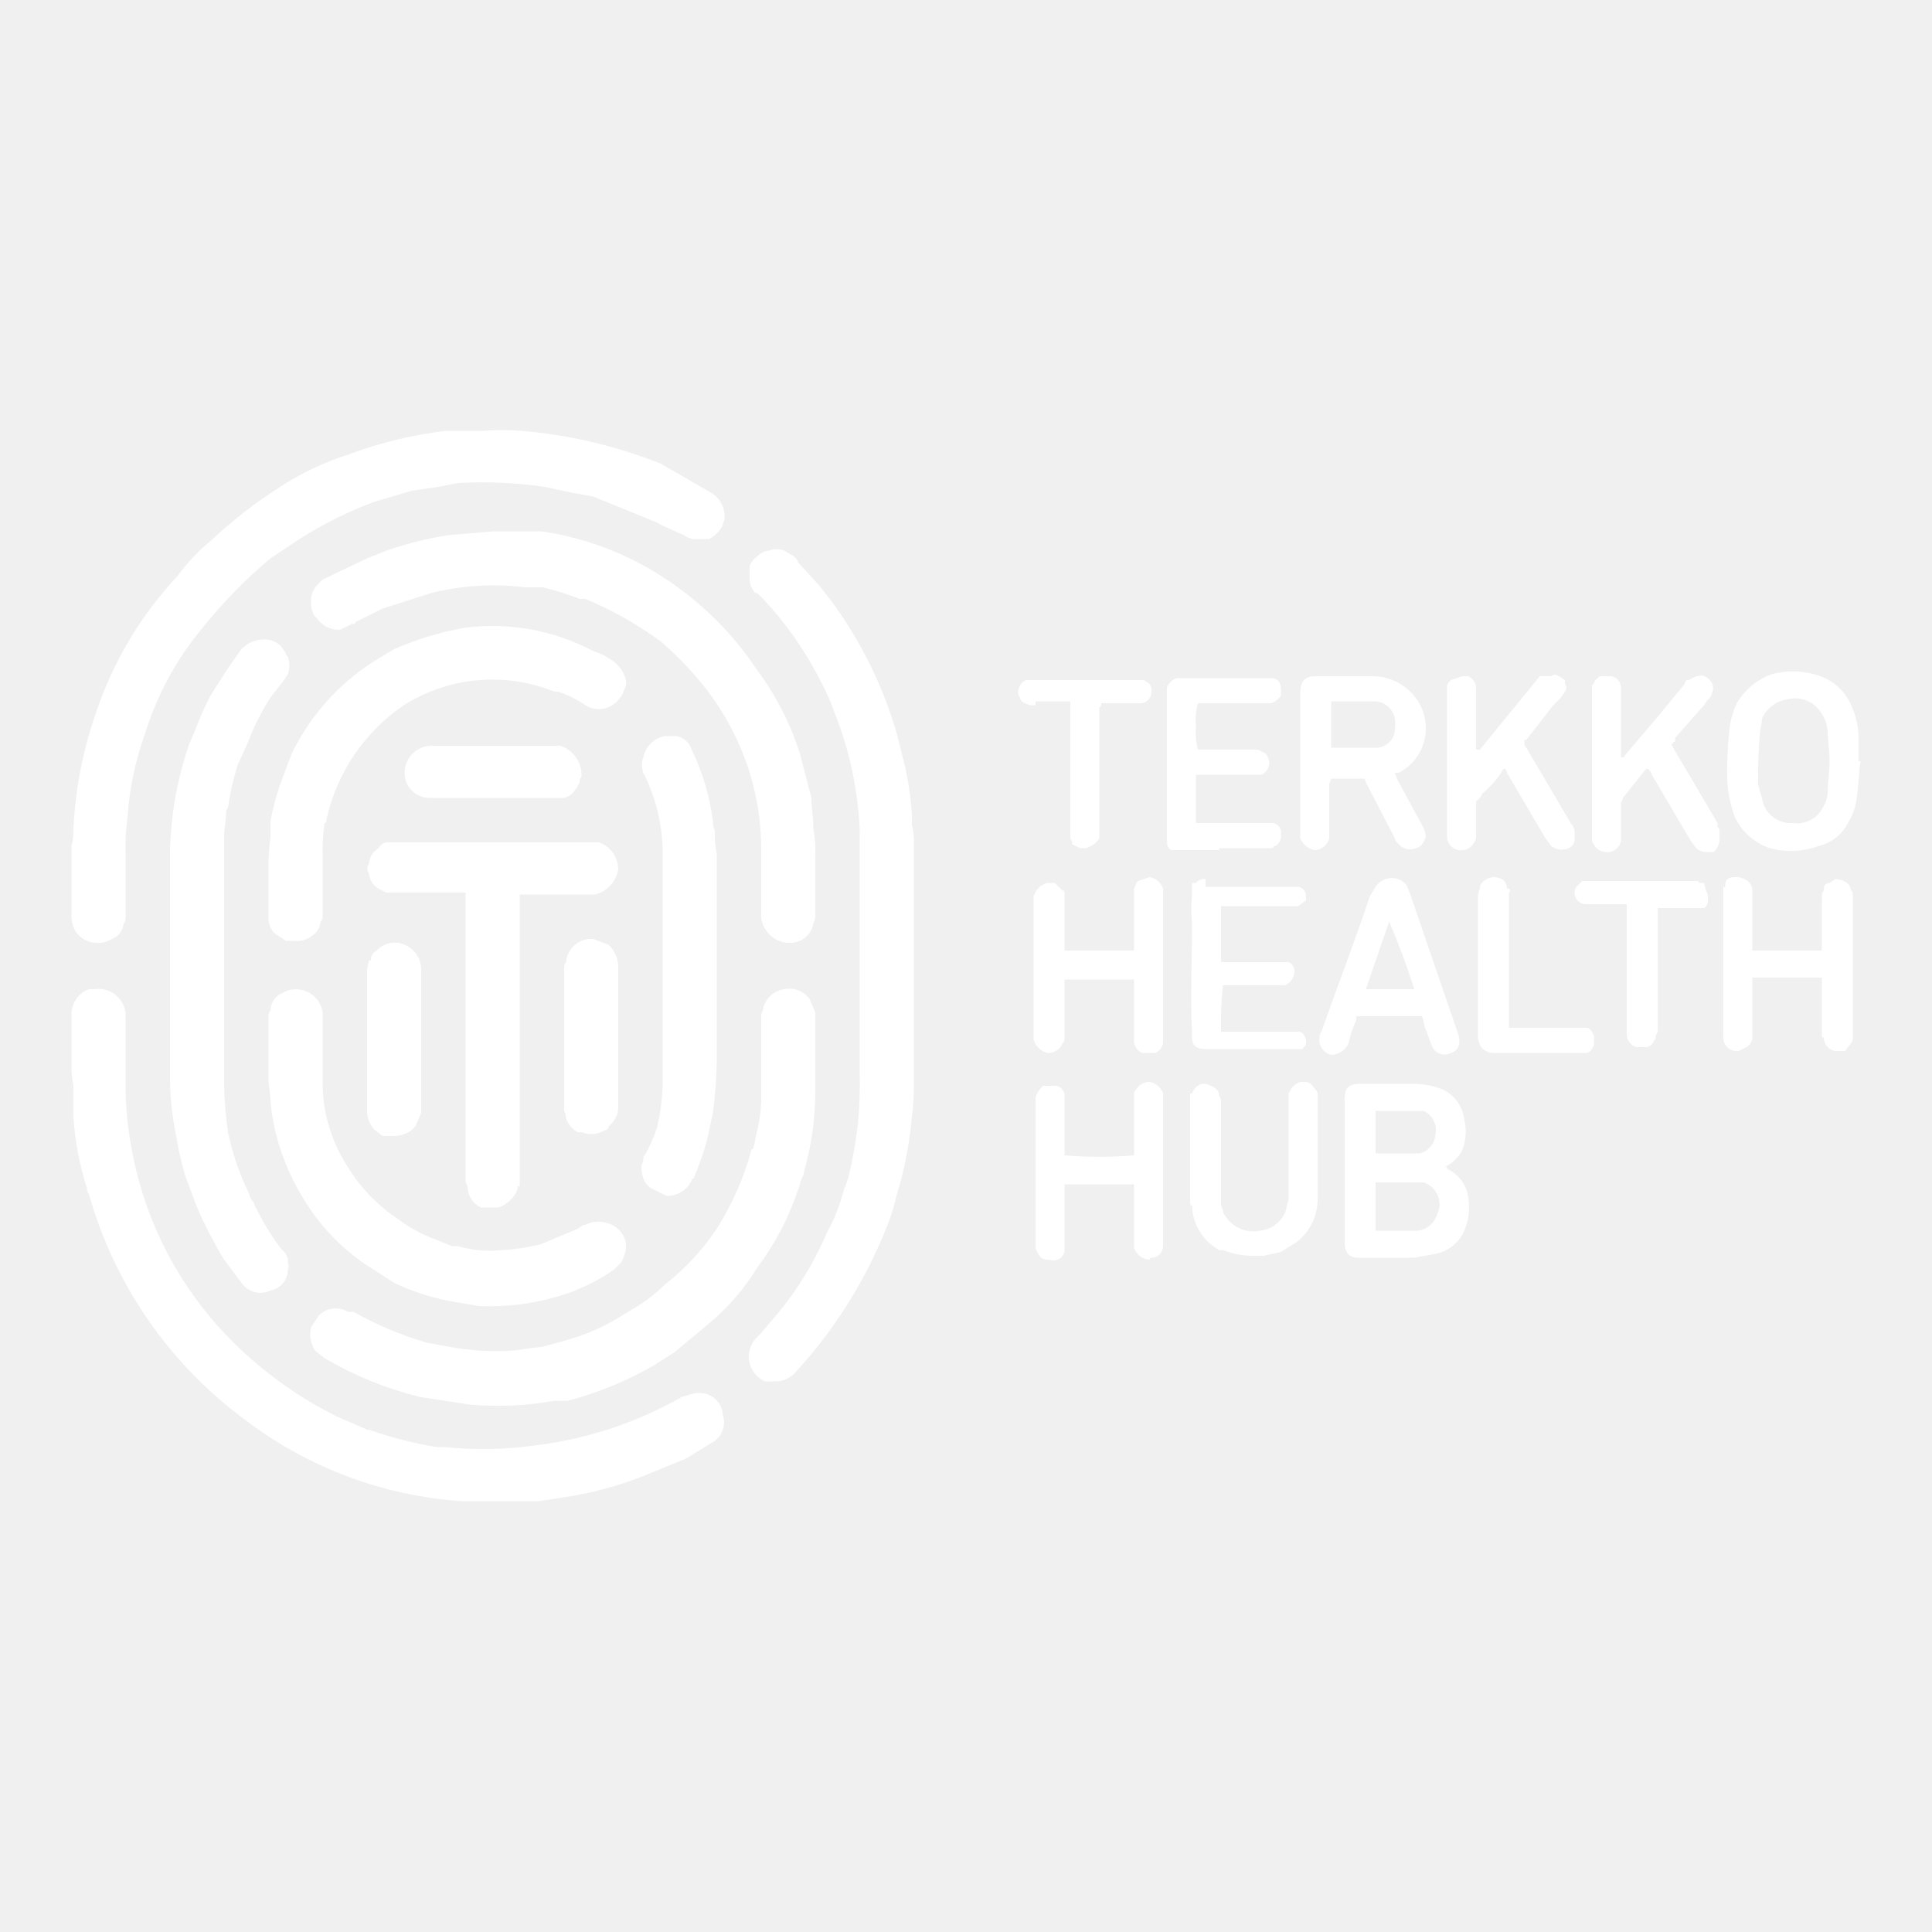
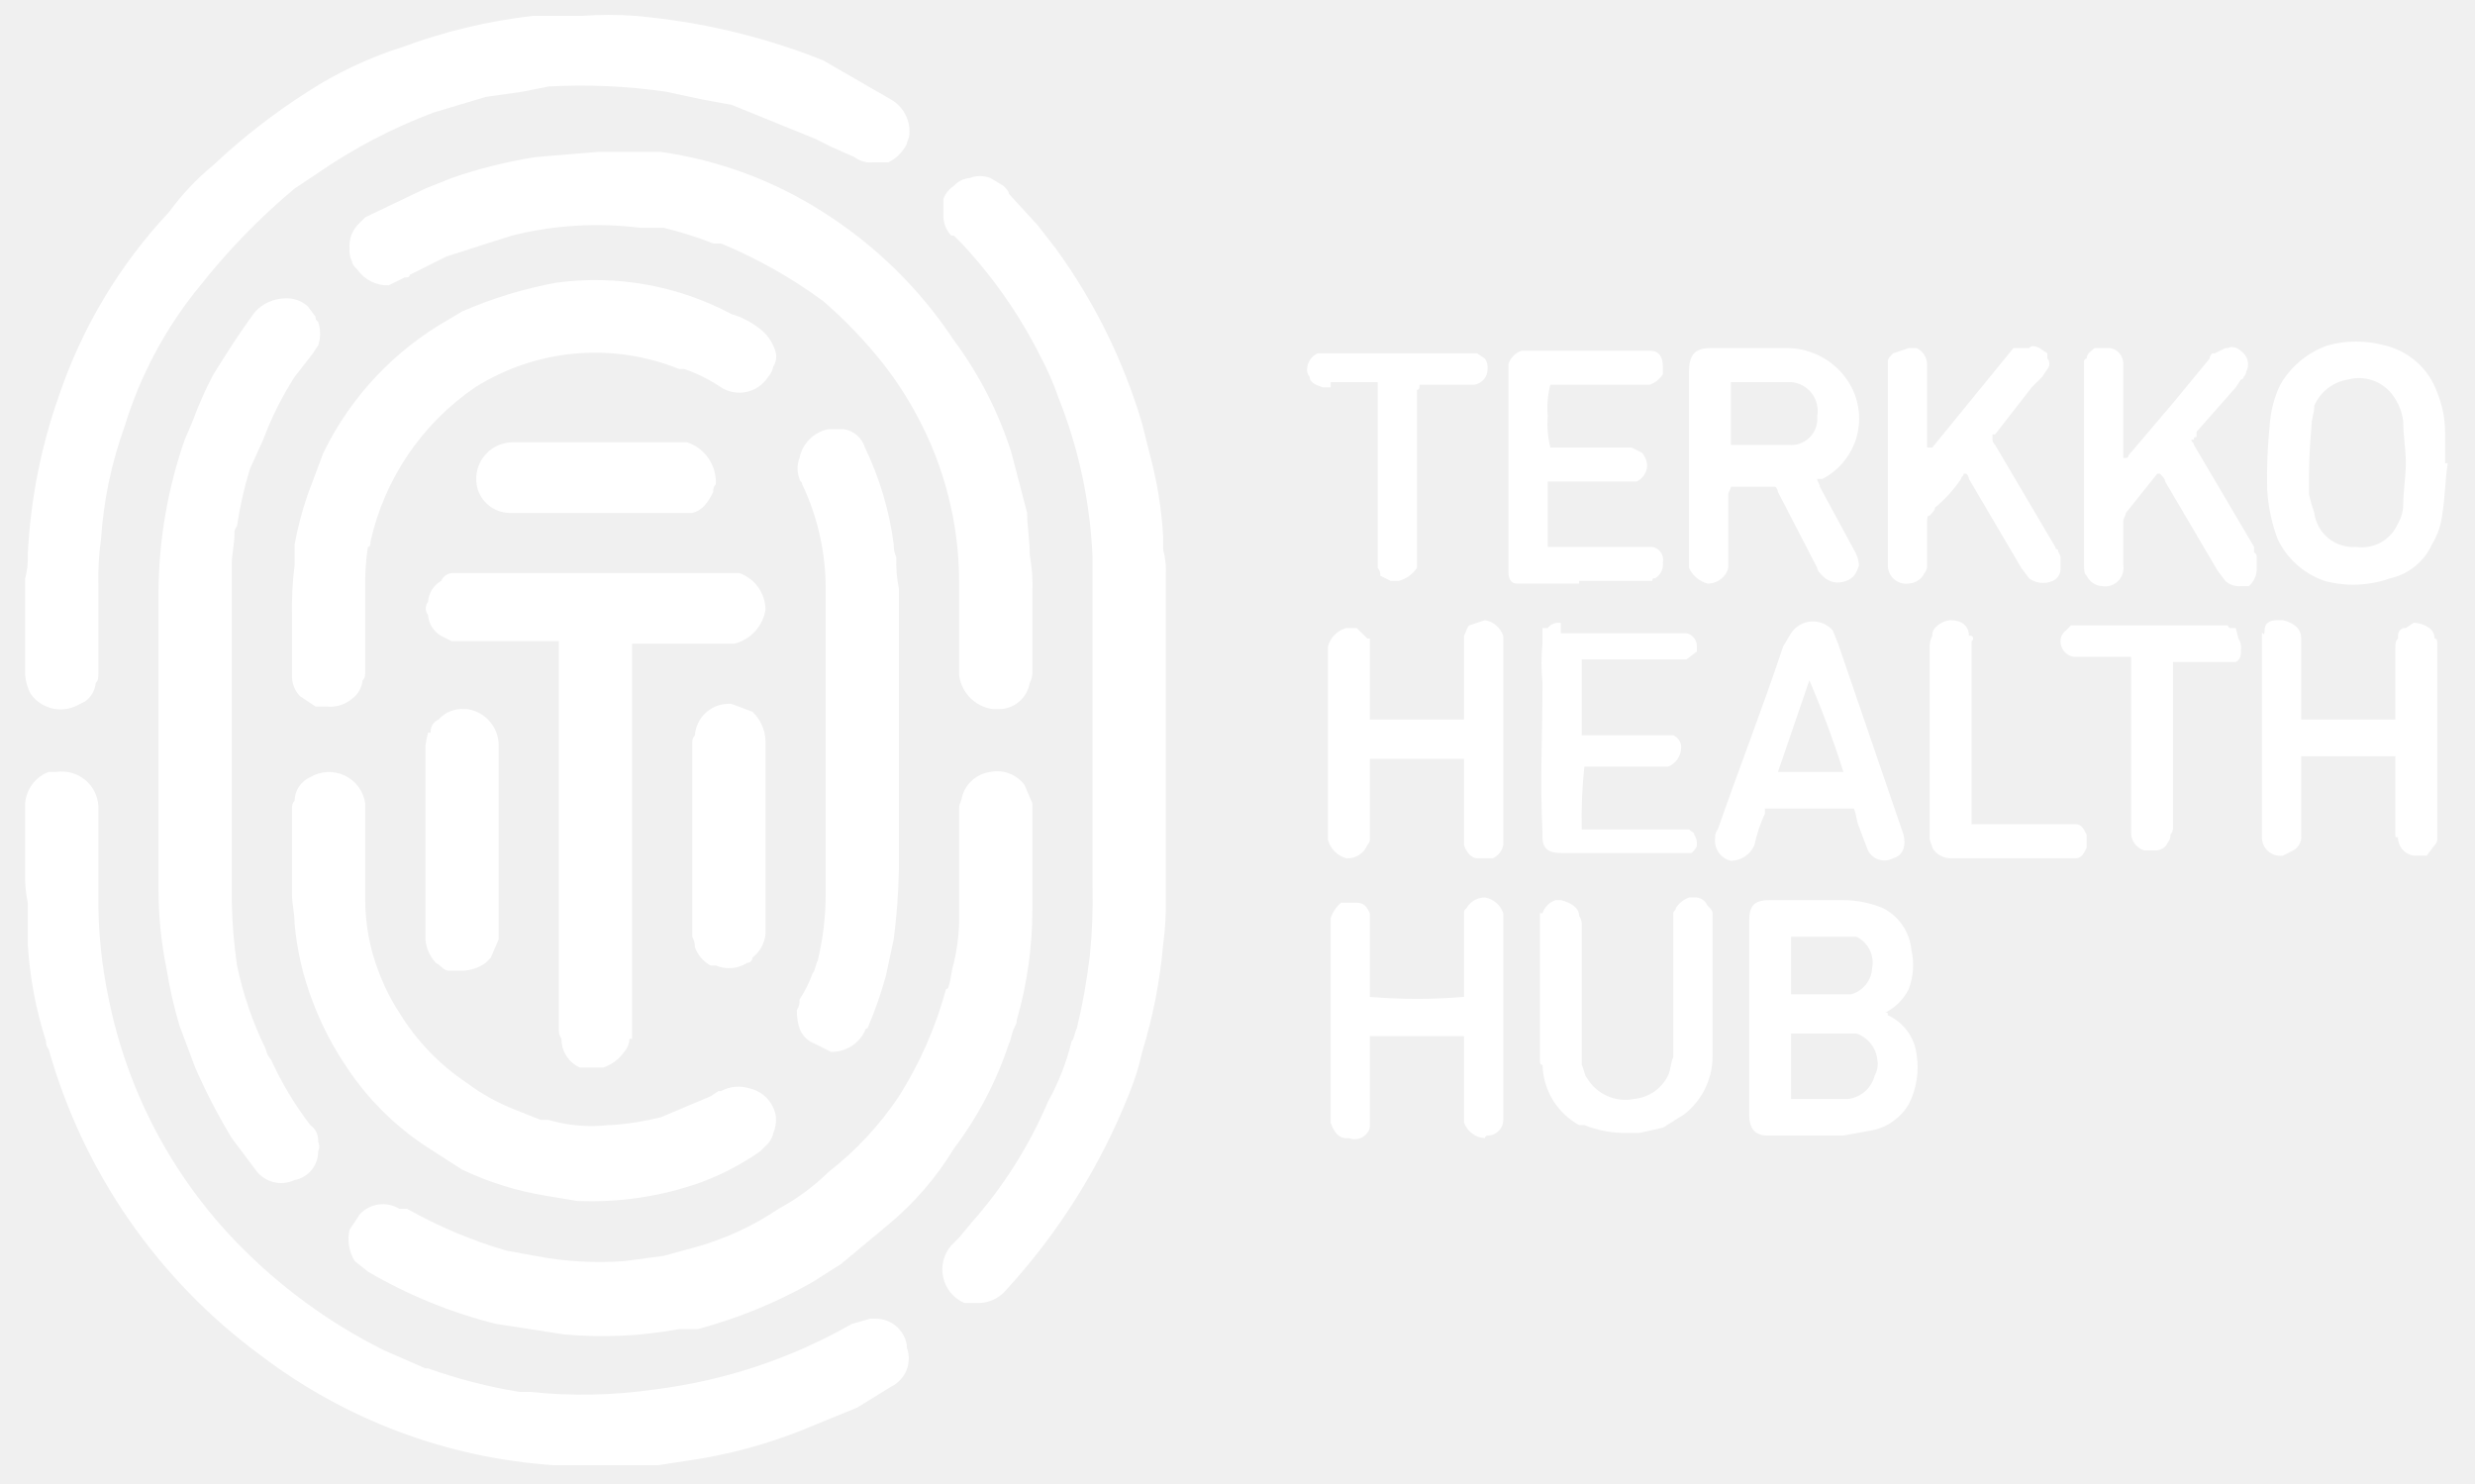
- <svg xmlns="http://www.w3.org/2000/svg" id="Layer_1" data-name="Layer 1" viewBox="0 0 100 100">
+ <svg xmlns="http://www.w3.org/2000/svg" id="Layer_1" data-name="Layer 1" viewBox="2.739 21.694 94.605 56.695">
  <defs>
    <style>.cls-1{fill:#fff;}</style>
  </defs>
  <path class="cls-1" d="M47.3,56V43.7a3.1,3.1,0,0,0-.1-1v-.5a15.4,15.4,0,0,0-.5-3.1l-.3-1.2a22,22,0,0,0-3.3-6.7l-.7-.9-1.1-1.2c0-.1-.1-.2-.2-.3l-.5-.3a1.1,1.1,0,0,0-.8,0,.9.9,0,0,0-.6.3,1,1,0,0,0-.4.5h0V30a1.1,1.1,0,0,0,.3.7h.1l.3.3h0a18.4,18.4,0,0,1,3,4.3,11.1,11.1,0,0,1,.7,1.6,18.5,18.5,0,0,1,1.3,6.1V55.6a21.7,21.7,0,0,1-.1,2.6,23.3,23.3,0,0,1-.5,2.8c-.1.2-.1.4-.2.5a9.2,9.2,0,0,1-.9,2.3,17,17,0,0,1-2.9,4.6l-.5.6-.3.3a1.4,1.4,0,0,0,.5,2.2h.6a1.4,1.4,0,0,0,1-.5,24.4,24.4,0,0,0,4.7-7.5,9.8,9.8,0,0,0,.5-1.6,19.8,19.8,0,0,0,.8-4.1A11.5,11.5,0,0,0,47.3,56Z" />
  <path class="cls-1" d="M19,65.5l1.4.9a11.9,11.9,0,0,0,3.2,1l1.2.2a12.5,12.5,0,0,0,4.7-.7,10.1,10.1,0,0,0,2.3-1.2l.2-.2a.9.9,0,0,0,.3-.5,1.3,1.3,0,0,0,.1-.6,1.3,1.3,0,0,0-1-1.1,1.4,1.4,0,0,0-1.1.1h-.1l-.3.2-1.9.8a10.8,10.8,0,0,1-1.9.3H26a5.8,5.8,0,0,1-2.3-.2h-.3l-1-.4a7.7,7.7,0,0,1-1.8-1A8.7,8.7,0,0,1,18,60.4a8,8,0,0,1-.8-1.6,7.6,7.6,0,0,1-.5-2.7V52.4a1.4,1.4,0,0,0-2.1-1,1,1,0,0,0-.6.9.4.4,0,0,0-.1.3v3.3c0,.3.1.7.1,1.1a10.9,10.9,0,0,0,.7,3A11.9,11.9,0,0,0,16,62.5,10.7,10.7,0,0,0,19,65.5Z" />
  <path class="cls-1" d="M53.6,36.3h1.8v7.1a.4.4,0,0,1,.1.3h0l.4.2h.3a1.2,1.2,0,0,0,.7-.5v-.4h0V36.6h0c.1,0,.1-.1.1-.2h2.1a.6.6,0,0,0,.5-.6.6.6,0,0,0-.1-.4l-.3-.2H53.1a.7.7,0,0,0-.4.6.4.4,0,0,0,.1.3c0,.2.2.3.5.4h.3Z" />
  <path class="cls-1" d="M37.4,73.1a1.2,1.2,0,0,0-1.2-1H36l-.7.2a20.2,20.2,0,0,1-7.5,2.5,19.3,19.3,0,0,1-4.8.1h-.4a20,20,0,0,1-3.5-.9H19l-1.6-.7a20.7,20.7,0,0,1-5.6-4.1,18.7,18.7,0,0,1-4.9-9.3,18.1,18.1,0,0,1-.4-4V52.5a1.4,1.4,0,0,0-1.6-1.3H4.6a1.4,1.4,0,0,0-.9,1.2h0V55h0a4.9,4.9,0,0,0,.1,1.2v1.6a15.1,15.1,0,0,0,.7,3.7.4.4,0,0,0,.1.3,21.9,21.9,0,0,0,8.1,11.7,20.8,20.8,0,0,0,11.2,4.2h4l1.3-.2a19.1,19.1,0,0,0,4.1-1.1l2.2-.9,1.3-.8a1.2,1.2,0,0,0,.6-1.5Z" />
  <path class="cls-1" d="M26.8,41.3h2.4c.4-.1.6-.4.8-.8a.4.4,0,0,1,.1-.3A1.6,1.6,0,0,0,29,38.6H22.3A1.4,1.4,0,0,0,21,40.4a1.3,1.3,0,0,0,1.3.9h4.5Z" />
  <path class="cls-1" d="M58.9,45.6c-.1.1-.1.2-.2.4v.2h0v3H55.1V46.1H55l-.4-.4h-.4a1,1,0,0,0-.7.7v.2h0v7.2h0a1,1,0,0,0,.7.7A.8.8,0,0,0,55,54h0a.3.3,0,0,0,.1-.2V50.7h3.6V54c.1.3.3.5.5.5h.6a.7.7,0,0,0,.4-.5V46a.9.9,0,0,0-.7-.6Z" />
  <path class="cls-1" d="M62.4,45.5h-.1a.5.5,0,0,0-.4.2h-.2v.4h0v.2a7.5,7.5,0,0,0,0,1.5c0,1.9-.1,3.8,0,5.7v.2c0,.4.2.6.7.6h5c.1-.1.2-.2.2-.3h0a.6.6,0,0,0-.1-.4c0-.1-.1-.1-.2-.2H63.2a18.5,18.5,0,0,1,.1-2.4h3.2a.8.8,0,0,0,.5-.7h0a.5.5,0,0,0-.3-.5H63.2V46.9h4l.4-.3v-.2h0a.5.5,0,0,0-.4-.5H62.4Z" />
  <path class="cls-1" d="M42.1,42.9c0-.6-.1-1.1-.1-1.6L41.4,39a14.6,14.6,0,0,0-2.2-4.3,16.7,16.7,0,0,0-5-4.9A15.6,15.6,0,0,0,28,27.5H25.6l-2.4.2a18.7,18.7,0,0,0-3.2.8l-1,.4-2.3,1.1-.2.2a1.2,1.2,0,0,0-.4,1,.9.9,0,0,0,.1.5c0,.1.1.2.2.3a1.4,1.4,0,0,0,1.2.6l.6-.3c.1,0,.2,0,.2-.1l1.4-.7,2.5-.8a13.4,13.4,0,0,1,4.9-.3h.9a13.9,13.9,0,0,1,1.9.6h.3a18.7,18.7,0,0,1,3.9,2.2,17.5,17.5,0,0,1,2.3,2.4,13.7,13.7,0,0,1,1.3,2,13.4,13.4,0,0,1,1.6,6.3v3.6a1.5,1.5,0,0,0,1.3,1.3h.2a1.2,1.2,0,0,0,1.2-1,.9.9,0,0,0,.1-.5V45.2h0v-.8A6.6,6.6,0,0,0,42.1,42.9Z" />
  <path class="cls-1" d="M42.2,54.8h0V52.7h0v-.3l-.3-.7a1.3,1.3,0,0,0-1.3-.5,1.3,1.3,0,0,0-1.1,1c0,.1-.1.2-.1.4V57a7.7,7.7,0,0,1-.2,1.5c-.1.3-.1.6-.2.9a.1.1,0,0,1-.1.1h0a15,15,0,0,1-1.8,4.1,12.4,12.4,0,0,1-2.7,2.9,8.5,8.5,0,0,1-1.9,1.4,10.9,10.9,0,0,1-3.3,1.5l-1.1.3-1.5.2a13,13,0,0,1-3.4-.2l-1.1-.2a18,18,0,0,1-3.8-1.6H18a1.2,1.2,0,0,0-1.5.2l-.4.6a1.6,1.6,0,0,0,.2,1.2l.5.4a18.7,18.7,0,0,0,4.9,2l2.6.4a16.3,16.3,0,0,0,4.4-.2h.7a18.5,18.5,0,0,0,4.4-1.8l1.1-.7,1.8-1.5a11.6,11.6,0,0,0,2.5-2.9,13.9,13.9,0,0,0,2.1-4c.1-.2.1-.4.2-.6s.1-.2.1-.3a15.2,15.2,0,0,0,.6-4.2V54.8Z" />
  <path class="cls-1" d="M8.8,55.8a15,15,0,0,0,.3,2.9,17.4,17.4,0,0,0,.5,2.2l.6,1.6a22.9,22.9,0,0,0,1.4,2.7l.9,1.2a1.2,1.2,0,0,0,1.5.4,1.1,1.1,0,0,0,.9-1.1c.1-.2,0-.3,0-.4a.7.7,0,0,0-.3-.6,12.8,12.8,0,0,1-1.5-2.5.8.8,0,0,1-.2-.4,13.5,13.5,0,0,1-1.1-3.2,19.4,19.4,0,0,1-.2-2.4v-13c0-.3.1-.7.1-1.1a.4.4,0,0,1,.1-.3,14.2,14.2,0,0,1,.5-2.2h0l.5-1.1A12.7,12.7,0,0,1,14,36.1h0l.7-.9.2-.3a1.4,1.4,0,0,0,0-.9c-.1-.1-.1-.1-.1-.2l-.3-.4a1.2,1.2,0,0,0-.9-.3,1.6,1.6,0,0,0-1.1.5c-.6.8-1.1,1.6-1.6,2.4a14.2,14.2,0,0,0-.8,1.8l-.3.7a18,18,0,0,0-1,5.7V55.8Z" />
  <path class="cls-1" d="M95.9,46.3h0c0-.1,0-.2-.1-.2a.5.5,0,0,0-.2-.4,1.1,1.1,0,0,0-.6-.2l-.3.2h-.1c-.2.1-.2.2-.2.4h0c-.1.1-.1.2-.1.4v2.7H90.7V46.1c0-.4-.3-.6-.7-.7h-.2c-.3,0-.5.1-.5.4s-.1,0-.1.1h0v7.8a.7.7,0,0,0,.8.7l.4-.2a.6.6,0,0,0,.3-.6h0v-3h3.6V51h0v2.4h0v.2h0c0,.1,0,.1.1.1a.7.7,0,0,0,.6.7h.5l.3-.4a.3.3,0,0,0,.1-.2v-.2h0Z" />
  <path class="cls-1" d="M89,43c0-.1,0-.1-.1-.2v-.2l-2.3-3.9h0c0-.1-.1-.1-.1-.2h.1c0-.1,0-.1.1-.1v-.2l1.5-1.7.2-.3a.1.1,0,0,0,.1-.1.3.3,0,0,0,.1-.2.6.6,0,0,0-.1-.7c-.2-.2-.4-.3-.6-.2h-.1l-.4.2h-.1a.3.3,0,0,0-.1.2l-1.4,1.7-1.7,2a.1.1,0,0,1-.1.1h-.1V35.6h0a.6.6,0,0,0-.5-.6h-.6c-.1.1-.3.2-.3.4a.1.1,0,0,0-.1.1v7.8h0c0,.2,0,.3.1.4a.7.7,0,0,0,.6.4.7.7,0,0,0,.8-.8h0V41.6c0-.1.1-.2.1-.3l1.2-1.5h.1c.1.1.2.2.2.3l2,3.4.3.4a.8.8,0,0,0,.6.2h.3a.9.9,0,0,0,.3-.6Z" />
  <path class="cls-1" d="M68.2,57v-.2h0v-.2c0-.1-.1-.2-.2-.3a.5.5,0,0,0-.5-.3h-.2a1,1,0,0,0-.5.4c0,.1-.1.1-.1.2v.3h0v5.2c-.1.2-.1.5-.2.7a1.6,1.6,0,0,1-1.3.9,1.7,1.7,0,0,1-1.8-.8c-.1-.1-.1-.3-.2-.5V59.4h0V57.1h0a.6.6,0,0,0-.1-.4c0-.3-.3-.5-.7-.6h-.2a.8.8,0,0,0-.5.5h-.1v.3h0v5.3c0,.1,0,.2.1.2a2.7,2.7,0,0,0,1.4,2.3h.2a4.1,4.1,0,0,0,1.6.3h.5l.9-.2.8-.5a2.8,2.8,0,0,0,1.1-2.2V59.6h0V57Z" />
  <path class="cls-1" d="M88.2,45.7H88a.1.1,0,0,1-.1-.1h-6l-.2.2a.5.5,0,0,0-.2.4.6.6,0,0,0,.5.6h2.2v6.7h0a.7.7,0,0,0,.5.7h.4a.5.5,0,0,0,.5-.3.4.4,0,0,0,.1-.3h0a.4.4,0,0,0,.1-.3V47h2.4c.2-.1.2-.3.2-.5a.6.6,0,0,0-.1-.4Z" />
  <path class="cls-1" d="M3.7,45h0v2.5a1.9,1.9,0,0,0,.2.7,1.4,1.4,0,0,0,1.7.5l.4-.2a1,1,0,0,0,.4-.7c.1-.1.1-.2.1-.4V44.1a10.9,10.9,0,0,1,.1-1.8A15.7,15.7,0,0,1,7.5,38a15.7,15.7,0,0,1,2.9-5.4A25.3,25.3,0,0,1,14,28.9l.9-.6A20.6,20.6,0,0,1,19.3,26l2-.6,1.4-.2,1-.2a22.6,22.6,0,0,1,4.5.2l1.4.3,1.1.2L33.9,27l.6.3.9.4a1,1,0,0,0,.7.2h.6a1.6,1.6,0,0,0,.7-.7h0c0-.1.1-.2.1-.4a1.4,1.4,0,0,0-.7-1.3L34.2,24A25.2,25.2,0,0,0,27,22.3a13.3,13.3,0,0,0-2,0H23.1a21.5,21.5,0,0,0-5,1.2,14.9,14.9,0,0,0-3.6,1.7A24.2,24.2,0,0,0,10.9,28a9.8,9.8,0,0,0-1.7,1.8,19.3,19.3,0,0,0-4.2,7,21.3,21.3,0,0,0-1.2,6.1,2.8,2.8,0,0,1-.1.9V45Z" />
  <path class="cls-1" d="M24.1,61a.6.6,0,0,0,.1.4h0a1.2,1.2,0,0,0,.7,1.1h.9a1.6,1.6,0,0,0,.8-.6.8.8,0,0,0,.2-.5h.1V46.3h3.9A1.6,1.6,0,0,0,32,45a1.5,1.5,0,0,0-1-1.4H20.1a.5.5,0,0,0-.5.3,1,1,0,0,0-.5.8.4.4,0,0,0,0,.5,1,1,0,0,0,.5.8l.4.2h4.1V61Z" />
  <path class="cls-1" d="M32.3,35.7a.7.7,0,0,0,.1-.5h0a1.7,1.7,0,0,0-.7-1,3.1,3.1,0,0,0-1-.5A11.1,11.1,0,0,0,24,32.5a16.5,16.5,0,0,0-3.6,1.1l-.5.3A11.8,11.8,0,0,0,15.1,39l-.6,1.6a13.3,13.3,0,0,0-.5,1.9v.8a13.4,13.4,0,0,0-.1,2h0v2.2a1.1,1.1,0,0,0,.3.8l.6.4h.4a1.3,1.3,0,0,0,1-.3h0a1,1,0,0,0,.4-.7c.1-.1.1-.2.1-.4h0v-3a9.7,9.7,0,0,1,.1-1.7c.1,0,.1-.1.1-.2a9.7,9.7,0,0,1,4-5.9,8.6,8.6,0,0,1,7.8-.7h.2a6.1,6.1,0,0,1,1.4.7,1.3,1.3,0,0,0,1.8-.4A.8.8,0,0,0,32.3,35.7Z" />
  <path class="cls-1" d="M34.3,55.8a10.9,10.9,0,0,1-.3,2.6c-.1.2-.1.4-.2.5h0a4.7,4.7,0,0,1-.5,1,.6.6,0,0,1-.1.4,2,2,0,0,0,.1.7h0a1,1,0,0,0,.4.5l.8.4a1.4,1.4,0,0,0,1.3-.8h0a.1.1,0,0,1,.1-.1,15.9,15.9,0,0,0,.7-2l.3-1.4a24.5,24.5,0,0,0,.2-2.7h0V44.2A4.9,4.9,0,0,1,37,43a1.1,1.1,0,0,1-.1-.5,12.1,12.1,0,0,0-1.1-3.7,1,1,0,0,0-.8-.7h-.6a1.4,1.4,0,0,0-1.1,1.1,1.1,1.1,0,0,0,0,.8c0,.1.1.1.1.2a9.3,9.3,0,0,1,.9,4h0V55.8Z" />
  <path class="cls-1" d="M74.9,60.5c0-.1,0-.1-.1-.1a2,2,0,0,0,.9-.9,2.6,2.6,0,0,0,.1-1.5,2,2,0,0,0-1.1-1.6,4,4,0,0,0-1.5-.3H70.4c-.6,0-.8.2-.8.8v7.4c0,.5.2.8.7.8h2.9l1.1-.2a2.1,2.1,0,0,0,1.4-1A3.1,3.1,0,0,0,76,62,1.9,1.9,0,0,0,74.9,60.5Zm-3.7-3h2.5a1.1,1.1,0,0,1,.6,1.2,1.1,1.1,0,0,1-.8,1H71.2Zm3.2,5.3a1.2,1.2,0,0,1-1,.9H71.2V61.2h2.5a1.2,1.2,0,0,1,.8,1A.9.9,0,0,1,74.4,62.8Z" />
  <path class="cls-1" d="M67.3,43.4a1.1,1.1,0,0,0,.7.6.8.8,0,0,0,.8-.6V40.6c0-.1.1-.2.1-.3h1.7a.3.3,0,0,1,.1.2l1.5,2.9c0,.1.1.2.2.3a.8.8,0,0,0,.9.2c.3-.1.4-.3.5-.6a1.4,1.4,0,0,0-.2-.6l-1.3-2.4c0-.1-.1-.2-.1-.3h.2a2.6,2.6,0,0,0,1-3.7,2.8,2.8,0,0,0-2.3-1.3h-3c-.6,0-.8.3-.8.9v7.6Zm1.6-7.1h2.3a1.1,1.1,0,0,1,1,1.3,1,1,0,0,1-1.1,1.1H68.9Z" />
  <path class="cls-1" d="M96.2,39.4V38.2a4,4,0,0,0-.3-1.5,2.8,2.8,0,0,0-2-1.8,4.1,4.1,0,0,0-2.2,0,3.4,3.4,0,0,0-1.8,1.5,4.2,4.2,0,0,0-.4,1.5,20.1,20.1,0,0,0-.1,2.5,6.5,6.5,0,0,0,.4,1.9,3.1,3.1,0,0,0,1.8,1.6,4.2,4.2,0,0,0,2.5-.1,2.3,2.3,0,0,0,1.6-1.3,2.8,2.8,0,0,0,.4-1.2c.1-.6.1-1.2.2-1.9ZM94.6,41a1.4,1.4,0,0,1-.2.7,1.5,1.5,0,0,1-1.6.9,1.5,1.5,0,0,1-1.6-1.3,6.4,6.4,0,0,1-.2-.7,24.4,24.4,0,0,1,.1-2.7c0-.2.1-.4.1-.7a1.7,1.7,0,0,1,1.3-1,1.6,1.6,0,0,1,1.7.6,2.1,2.1,0,0,1,.4,1c0,.5.1,1.1.1,1.6S94.6,40.5,94.6,41Z" />
  <path class="cls-1" d="M60.2,62.1V56.6a.9.9,0,0,0-.7-.6.8.8,0,0,0-.7.4c-.1.1-.1.1-.1.2v3.2a21.6,21.6,0,0,1-3.6,0V56.6h0c-.1-.2-.2-.4-.5-.4h-.6a1.3,1.3,0,0,0-.4.6v7.5h0v.3q.2.6.6.6h.1a.6.6,0,0,0,.7-.2.4.4,0,0,0,.1-.3V61.3h3.6v3.1h0v.2a.9.9,0,0,0,.8.6.1.1,0,0,1,.1-.1h0a.6.6,0,0,0,.6-.6v-.3h0Z" />
  <path class="cls-1" d="M76.4,41.7c0-.2,0-.3.1-.3h0c.1-.1.2-.2.2-.3a5.2,5.2,0,0,0,1-1.1h0c0-.1.1-.1.1-.2h.1a.3.3,0,0,1,.1.2l2,3.4h0l.3.4a.9.9,0,0,0,.9.1h0a.5.5,0,0,0,.3-.5h0V43c0-.1-.1-.2-.1-.3a.1.1,0,0,1-.1-.1L79,38.7a.3.3,0,0,1-.1-.2v-.2h.1l1.4-1.8.4-.4h0l.2-.3a.3.3,0,0,0,0-.4h0v-.2l-.3-.2c-.2-.1-.3-.1-.4,0h-.6l-3.1,3.8h-.2V35.6h0a.7.7,0,0,0-.4-.6h-.3l-.6.2h0c-.1.1-.2.2-.2.3V43h0v.3h0a.7.7,0,0,0,.8.7.7.7,0,0,0,.6-.4.4.4,0,0,0,.1-.3h0V41.7Z" />
  <path class="cls-1" d="M63.1,43.9h2.8c0-.1,0-.1.1-.1a.6.6,0,0,0,.3-.6.5.5,0,0,0-.4-.6h-4V40.1h3.4a.7.7,0,0,0,.4-.6.8.8,0,0,0-.2-.5l-.4-.2H62a3.8,3.8,0,0,1-.1-1.2,3.5,3.5,0,0,1,.1-1.2h3.8a1,1,0,0,0,.5-.4v-.3c0-.3-.1-.6-.5-.6H60.9a.8.8,0,0,0-.5.5v8c0,.2.1.4.3.4h2.4Z" />
  <path class="cls-1" d="M70.2,52.8v-.2h3.4c.1.2.1.5.2.7l.3.8a.7.7,0,0,0,1,.4c.4-.1.5-.5.4-.9h0L73,46.3l-.2-.5a1,1,0,0,0-1.6.1l-.3.5c-.8,2.4-1.7,4.7-2.5,7a.4.4,0,0,0-.1.3.8.8,0,0,0,.6.9,1,1,0,0,0,.9-.6A5.6,5.6,0,0,1,70.2,52.8Zm1.7-5.1a36.2,36.2,0,0,1,1.3,3.5H70.7Z" />
  <path class="cls-1" d="M19,57.6a1.5,1.5,0,0,0,.4.9c.2.1.3.3.5.3h.5a1.6,1.6,0,0,0,.9-.3h0l.2-.2.3-.7V50.2h0a1.4,1.4,0,0,0-1.2-1.4h-.1a1.2,1.2,0,0,0-1,.4.5.5,0,0,0-.3.5h-.1a4.3,4.3,0,0,0-.1.5v3.7h0v3.8Z" />
  <path class="cls-1" d="M32,50a1.6,1.6,0,0,0-.5-1.1l-.8-.3a1.3,1.3,0,0,0-1.4,1.2.4.4,0,0,0-.1.3h0v7.4a.8.8,0,0,1,.1.4,1.3,1.3,0,0,0,.6.7h.2a1.3,1.3,0,0,0,1.2-.1.2.2,0,0,0,.2-.2,1.3,1.3,0,0,0,.5-.9h0V53.8h0Z" />
  <path class="cls-1" d="M82.5,53.6c-.1-.2-.2-.4-.4-.4h-4v-7A.1.1,0,0,0,78,46c0-.4-.3-.6-.7-.6a.9.9,0,0,0-.6.3.4.4,0,0,0-.1.3.9.9,0,0,0-.1.5v7.2h0c0,.2.1.3.1.4a.8.8,0,0,0,.7.4h4.8c.2,0,.3-.2.4-.4v-.4Z" />
</svg>
